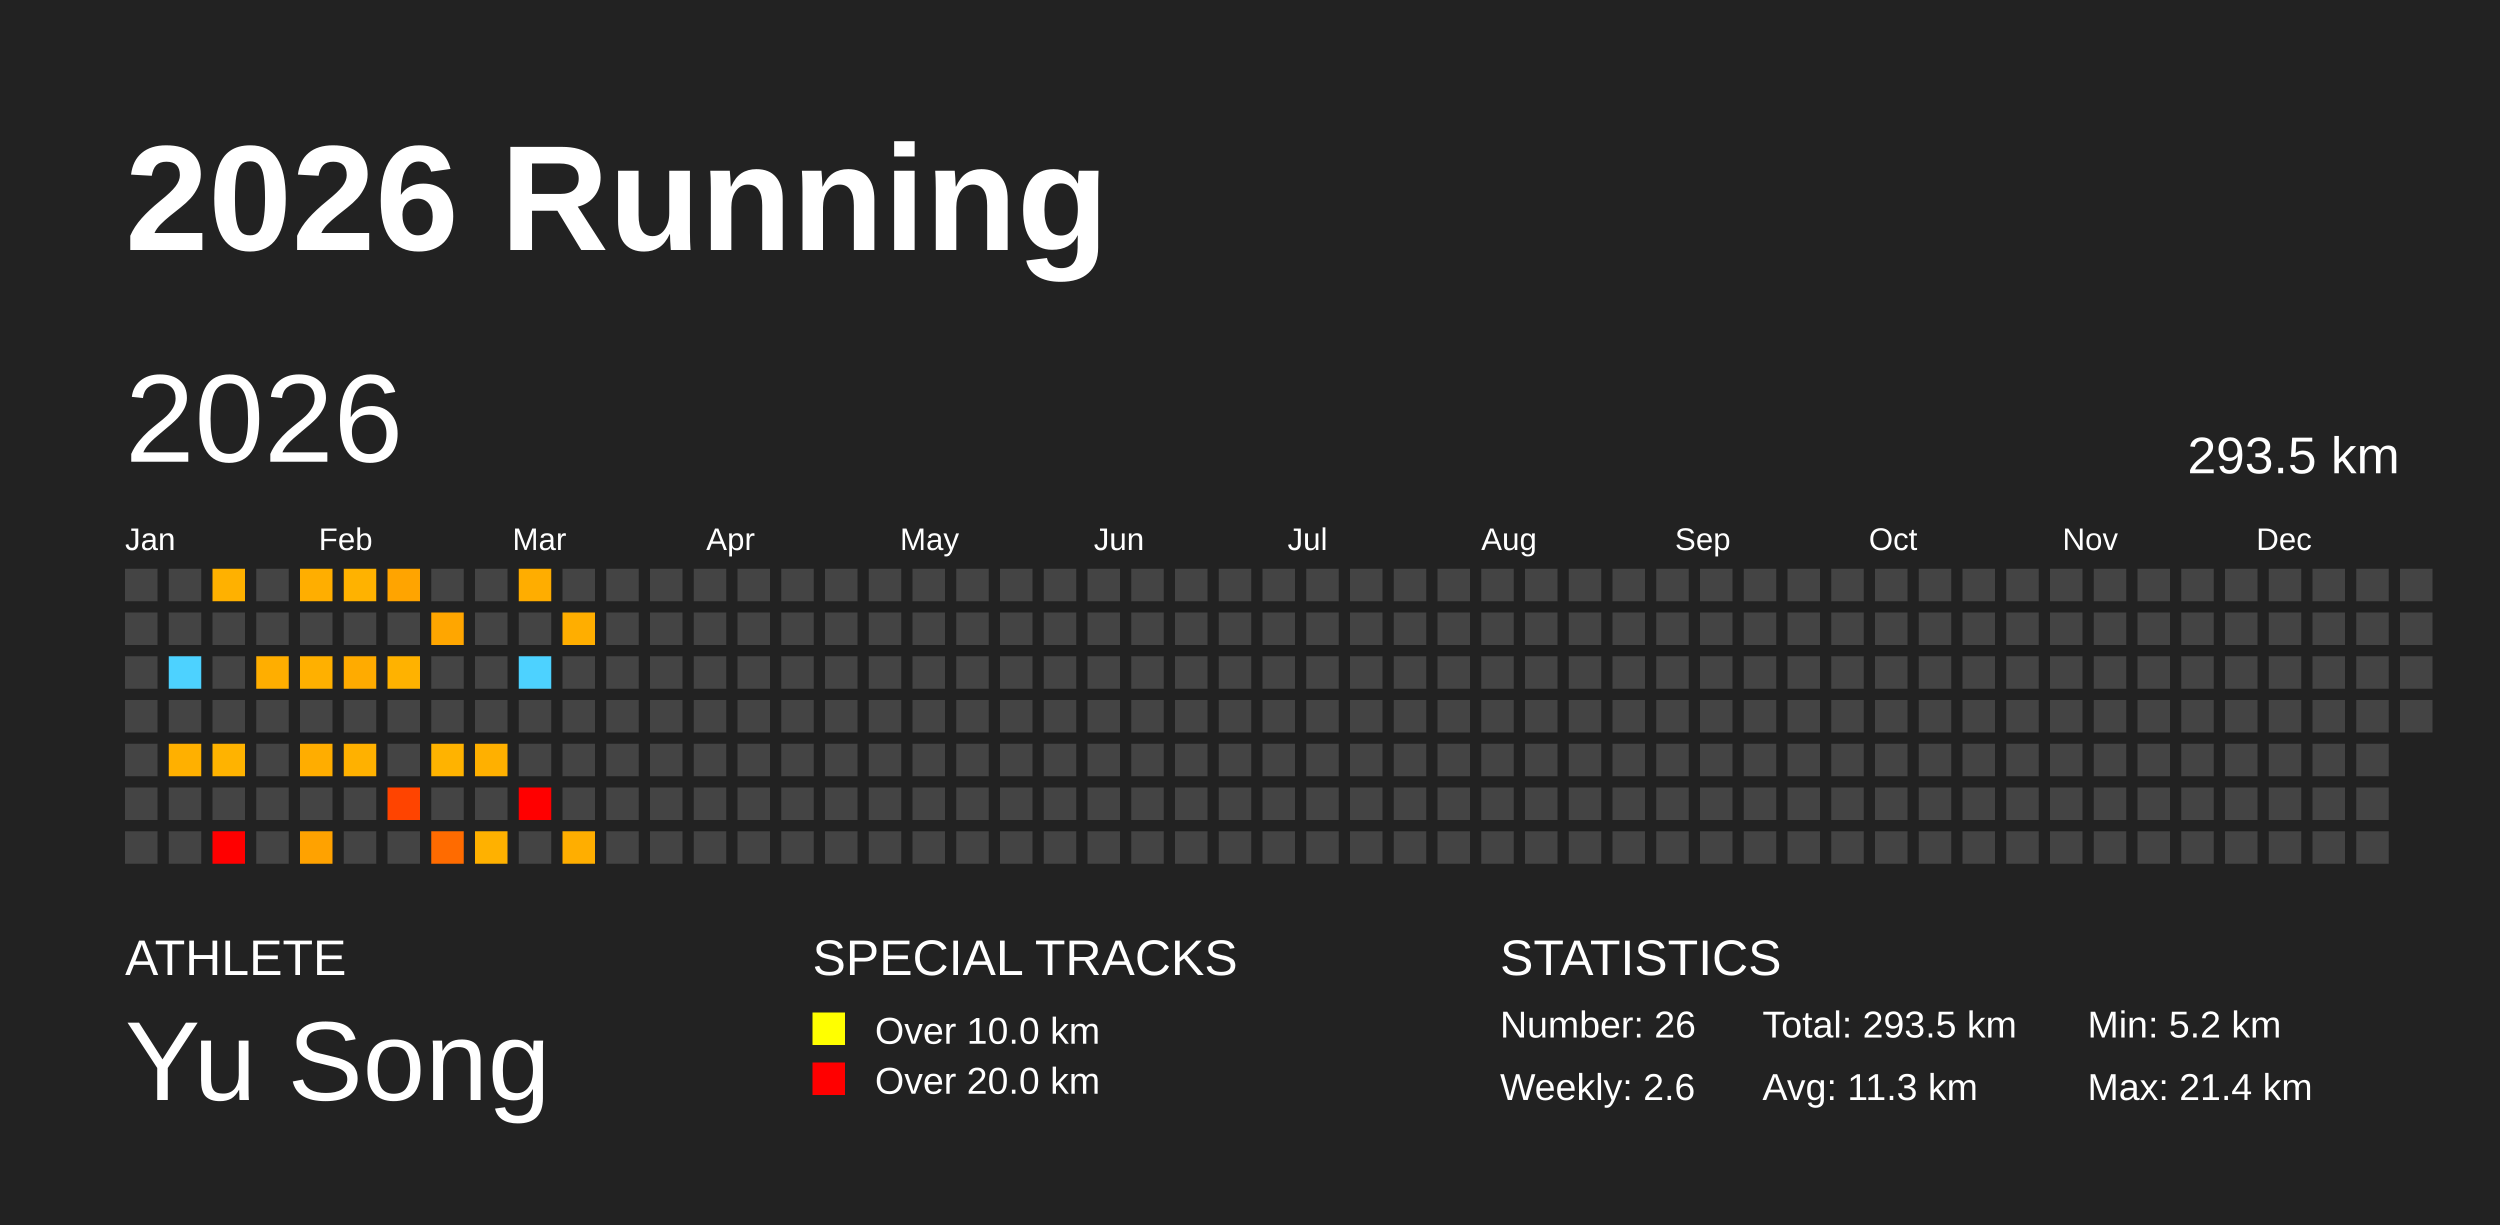
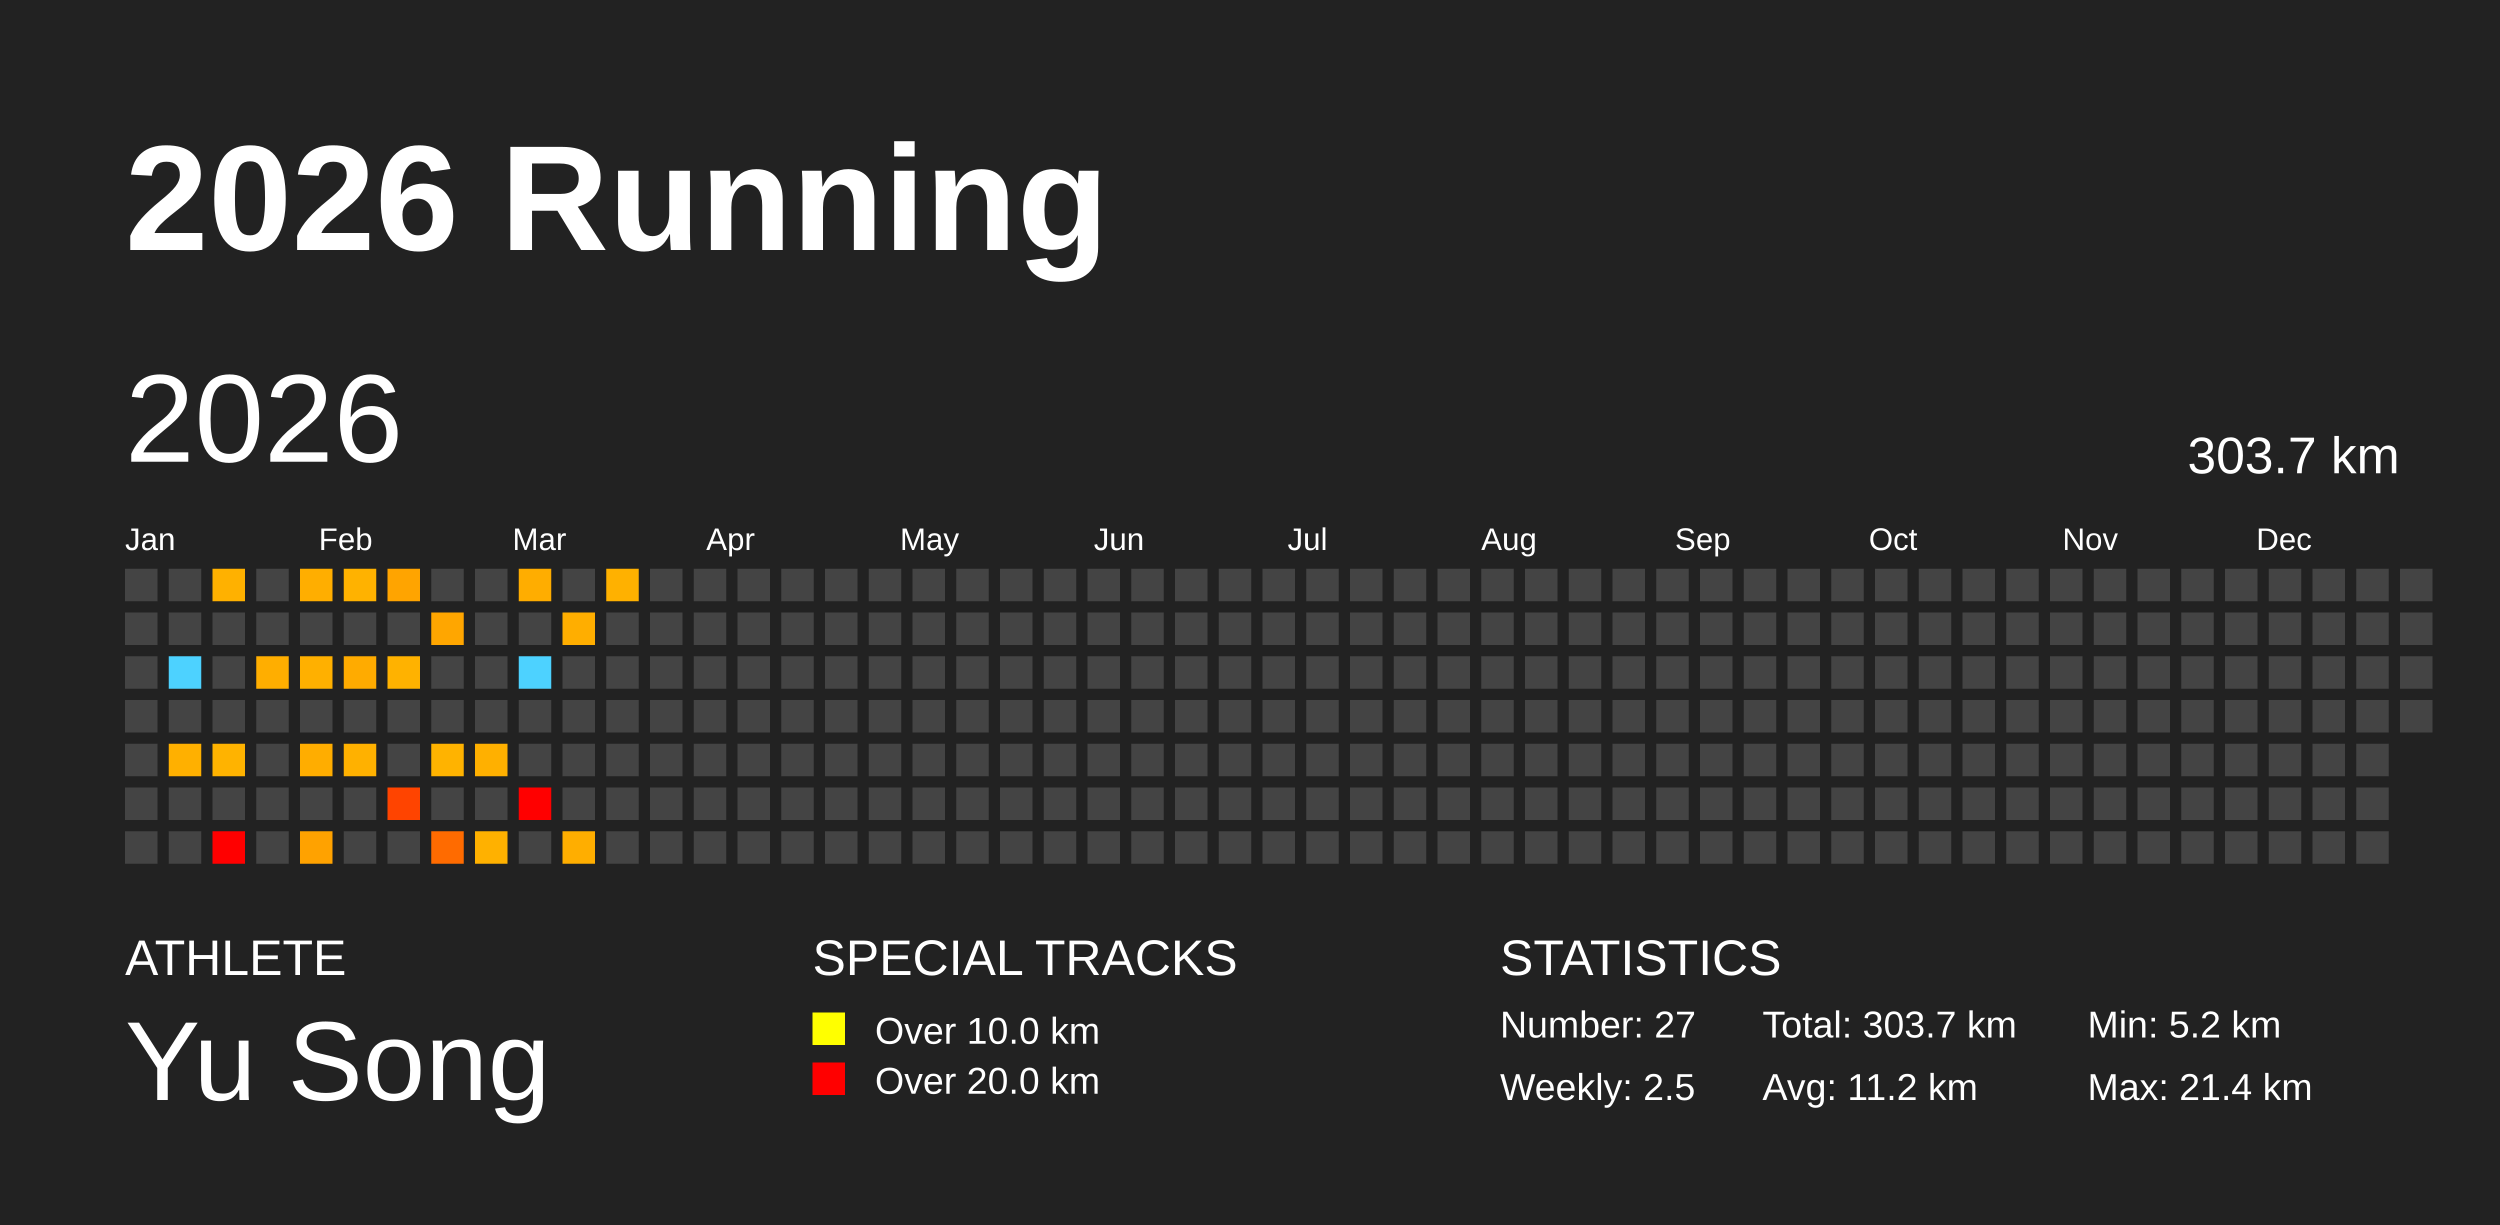
<svg xmlns="http://www.w3.org/2000/svg" baseProfile="full" height="98mm" version="1.1" viewBox="0,0,200,98" width="200mm">
  <defs />
  <rect fill="#222222" height="98" width="200" x="0" y="0" />
  <text fill="#FFFFFF" style="font-size:12px; font-family:Arial; font-weight:bold;" x="10" y="20">2026 Running</text>
  <text fill="#FFFFFF" style="font-size:4px; font-family:Arial" x="10" y="78">ATHLETE</text>
  <text fill="#FFFFFF" style="font-size:9px; font-family:Arial" x="10" y="88">Yu Song</text>
  <text fill="#FFFFFF" style="font-size:4px; font-family:Arial" x="65" y="78">SPECIAL TRACKS</text>
  <rect fill="yellow" height="2.6" width="2.6" x="65" y="81" />
  <text fill="#FFFFFF" style="font-size:3px; font-family:Arial" x="70" y="83.5">Over 10.0 km</text>
  <rect fill="red" height="2.6" width="2.6" x="65" y="85" />
  <text fill="#FFFFFF" style="font-size:3px; font-family:Arial" x="70" y="87.5">Over 20.0 km</text>
  <text fill="#FFFFFF" style="font-size:4px; font-family:Arial" x="120" y="78">STATISTICS</text>
-   <text fill="#FFFFFF" style="font-size:3px; font-family:Arial" x="120" y="83">Number: 26</text>
-   <text fill="#FFFFFF" style="font-size:3px; font-family:Arial" x="120" y="88">Weekly: 2.6</text>
-   <text fill="#FFFFFF" style="font-size:3px; font-family:Arial" x="141" y="83">Total: 293.5 km</text>
-   <text fill="#FFFFFF" style="font-size:3px; font-family:Arial" x="141" y="88">Avg: 11.3 km</text>
+   <text fill="#FFFFFF" style="font-size:3px; font-family:Arial" x="120" y="83">Number: 27</text>
+   <text fill="#FFFFFF" style="font-size:3px; font-family:Arial" x="120" y="88">Weekly: 2.5</text>
+   <text fill="#FFFFFF" style="font-size:3px; font-family:Arial" x="141" y="83">Total: 303.7 km</text>
+   <text fill="#FFFFFF" style="font-size:3px; font-family:Arial" x="141" y="88">Avg: 11.2 km</text>
  <text fill="#FFFFFF" style="font-size:3px; font-family:Arial" x="167" y="83">Min: 5.2 km</text>
  <text fill="#FFFFFF" style="font-size:3px; font-family:Arial" x="167" y="88">Max: 21.4 km</text>
  <text dominant-baseline="hanging" fill="#FFFFFF" style="font-size:10.0px; font-family:Arial;" x="10" y="30">2026</text>
-   <text dominant-baseline="hanging" fill="#FFFFFF" style="font-size:4.125px; font-family:Arial;" x="175" y="35">293.5 km</text>
+   <text dominant-baseline="hanging" fill="#FFFFFF" style="font-size:4.125px; font-family:Arial;" x="175" y="35">303.7 km</text>
  <text fill="#FFFFFF" style="font-size:2.5px; font-family:Arial" x="10.0" y="44">Jan</text>
  <text fill="#FFFFFF" style="font-size:2.5px; font-family:Arial" x="25.5" y="44">Feb</text>
  <text fill="#FFFFFF" style="font-size:2.5px; font-family:Arial" x="41.0" y="44">Mar</text>
  <text fill="#FFFFFF" style="font-size:2.5px; font-family:Arial" x="56.5" y="44">Apr</text>
  <text fill="#FFFFFF" style="font-size:2.5px; font-family:Arial" x="72.0" y="44">May</text>
  <text fill="#FFFFFF" style="font-size:2.5px; font-family:Arial" x="87.5" y="44">Jun</text>
  <text fill="#FFFFFF" style="font-size:2.5px; font-family:Arial" x="103.0" y="44">Jul</text>
  <text fill="#FFFFFF" style="font-size:2.5px; font-family:Arial" x="118.5" y="44">Aug</text>
  <text fill="#FFFFFF" style="font-size:2.5px; font-family:Arial" x="134.0" y="44">Sep</text>
  <text fill="#FFFFFF" style="font-size:2.5px; font-family:Arial" x="149.5" y="44">Oct</text>
  <text fill="#FFFFFF" style="font-size:2.5px; font-family:Arial" x="165.0" y="44">Nov</text>
  <text fill="#FFFFFF" style="font-size:2.5px; font-family:Arial" x="180.5" y="44">Dec</text>
  <rect fill="#444444" height="2.6" width="2.6" x="10.0" y="45.5" />
  <rect fill="#444444" height="2.6" width="2.6" x="10.0" y="49.0" />
  <rect fill="#444444" height="2.6" width="2.6" x="10.0" y="52.5" />
  <rect fill="#444444" height="2.6" width="2.6" x="10.0" y="56.0" />
  <rect fill="#444444" height="2.6" width="2.6" x="10.0" y="59.5" />
  <rect fill="#444444" height="2.6" width="2.6" x="10.0" y="63.0" />
  <rect fill="#444444" height="2.6" width="2.6" x="10.0" y="66.5" />
  <rect fill="#444444" height="2.6" width="2.6" x="13.5" y="45.5" />
  <rect fill="#444444" height="2.6" width="2.6" x="13.5" y="49.0" />
  <rect fill="#4dd2ff" height="2.6" width="2.6" x="13.5" y="52.5" />
  <rect fill="#444444" height="2.6" width="2.6" x="13.5" y="56.0" />
  <rect fill="#ffb000" height="2.6" width="2.6" x="13.5" y="59.5" />
  <rect fill="#444444" height="2.6" width="2.6" x="13.5" y="63.0" />
  <rect fill="#444444" height="2.6" width="2.6" x="13.5" y="66.5" />
  <rect fill="#ffb100" height="2.6" width="2.6" x="17.0" y="45.5" />
  <rect fill="#444444" height="2.6" width="2.6" x="17.0" y="49.0" />
  <rect fill="#444444" height="2.6" width="2.6" x="17.0" y="52.5" />
  <rect fill="#444444" height="2.6" width="2.6" x="17.0" y="56.0" />
  <rect fill="#ffb300" height="2.6" width="2.6" x="17.0" y="59.5" />
  <rect fill="#444444" height="2.6" width="2.6" x="17.0" y="63.0" />
  <rect fill="red" height="2.6" width="2.6" x="17.0" y="66.5" />
  <rect fill="#444444" height="2.6" width="2.6" x="20.5" y="45.5" />
  <rect fill="#444444" height="2.6" width="2.6" x="20.5" y="49.0" />
  <rect fill="#ffae00" height="2.6" width="2.6" x="20.5" y="52.5" />
  <rect fill="#444444" height="2.6" width="2.6" x="20.5" y="56.0" />
  <rect fill="#444444" height="2.6" width="2.6" x="20.5" y="59.5" />
  <rect fill="#444444" height="2.6" width="2.6" x="20.5" y="63.0" />
  <rect fill="#444444" height="2.6" width="2.6" x="20.5" y="66.5" />
  <rect fill="#ffae00" height="2.6" width="2.6" x="24.0" y="45.5" />
  <rect fill="#444444" height="2.6" width="2.6" x="24.0" y="49.0" />
  <rect fill="#ffb000" height="2.6" width="2.6" x="24.0" y="52.5" />
  <rect fill="#444444" height="2.6" width="2.6" x="24.0" y="56.0" />
  <rect fill="#ffad00" height="2.6" width="2.6" x="24.0" y="59.5" />
  <rect fill="#444444" height="2.6" width="2.6" x="24.0" y="63.0" />
  <rect fill="#ffa200" height="2.6" width="2.6" x="24.0" y="66.5" />
  <rect fill="#ffb200" height="2.6" width="2.6" x="27.5" y="45.5" />
  <rect fill="#444444" height="2.6" width="2.6" x="27.5" y="49.0" />
  <rect fill="#ffab00" height="2.6" width="2.6" x="27.5" y="52.5" />
  <rect fill="#444444" height="2.6" width="2.6" x="27.5" y="56.0" />
  <rect fill="#ffb100" height="2.6" width="2.6" x="27.5" y="59.5" />
  <rect fill="#444444" height="2.6" width="2.6" x="27.5" y="63.0" />
  <rect fill="#444444" height="2.6" width="2.6" x="27.5" y="66.5" />
  <rect fill="#ffa400" height="2.6" width="2.6" x="31.0" y="45.5" />
  <rect fill="#444444" height="2.6" width="2.6" x="31.0" y="49.0" />
  <rect fill="#ffb200" height="2.6" width="2.6" x="31.0" y="52.5" />
  <rect fill="#444444" height="2.6" width="2.6" x="31.0" y="56.0" />
  <rect fill="#444444" height="2.6" width="2.6" x="31.0" y="59.5" />
  <rect fill="#ff4400" height="2.6" width="2.6" x="31.0" y="63.0" />
  <rect fill="#444444" height="2.6" width="2.6" x="31.0" y="66.5" />
  <rect fill="#444444" height="2.6" width="2.6" x="34.5" y="45.5" />
  <rect fill="#ffa600" height="2.6" width="2.6" x="34.5" y="49.0" />
  <rect fill="#444444" height="2.6" width="2.6" x="34.5" y="52.5" />
  <rect fill="#444444" height="2.6" width="2.6" x="34.5" y="56.0" />
  <rect fill="#ffb300" height="2.6" width="2.6" x="34.5" y="59.5" />
  <rect fill="#444444" height="2.6" width="2.6" x="34.5" y="63.0" />
  <rect fill="#ff6b00" height="2.6" width="2.6" x="34.5" y="66.5" />
  <rect fill="#444444" height="2.6" width="2.6" x="38.0" y="45.5" />
  <rect fill="#444444" height="2.6" width="2.6" x="38.0" y="49.0" />
  <rect fill="#444444" height="2.6" width="2.6" x="38.0" y="52.5" />
  <rect fill="#444444" height="2.6" width="2.6" x="38.0" y="56.0" />
  <rect fill="#ffb000" height="2.6" width="2.6" x="38.0" y="59.5" />
  <rect fill="#444444" height="2.6" width="2.6" x="38.0" y="63.0" />
  <rect fill="#ffb100" height="2.6" width="2.6" x="38.0" y="66.5" />
  <rect fill="#ffad00" height="2.6" width="2.6" x="41.5" y="45.5" />
  <rect fill="#444444" height="2.6" width="2.6" x="41.5" y="49.0" />
  <rect fill="#4dd2ff" height="2.6" width="2.6" x="41.5" y="52.5" />
  <rect fill="#444444" height="2.6" width="2.6" x="41.5" y="56.0" />
  <rect fill="#444444" height="2.6" width="2.6" x="41.5" y="59.5" />
  <rect fill="red" height="2.6" width="2.6" x="41.5" y="63.0" />
  <rect fill="#444444" height="2.6" width="2.6" x="41.5" y="66.5" />
  <rect fill="#444444" height="2.6" width="2.6" x="45.0" y="45.5" />
  <rect fill="#ffae00" height="2.6" width="2.6" x="45.0" y="49.0" />
  <rect fill="#444444" height="2.6" width="2.6" x="45.0" y="52.5" />
  <rect fill="#444444" height="2.6" width="2.6" x="45.0" y="56.0" />
  <rect fill="#444444" height="2.6" width="2.6" x="45.0" y="59.5" />
  <rect fill="#444444" height="2.6" width="2.6" x="45.0" y="63.0" />
  <rect fill="#ffae00" height="2.6" width="2.6" x="45.0" y="66.5" />
-   <rect fill="#444444" height="2.6" width="2.6" x="48.5" y="45.5" />
+   <rect fill="#ffb100" height="2.6" width="2.6" x="48.5" y="45.5" />
  <rect fill="#444444" height="2.6" width="2.6" x="48.5" y="49.0" />
  <rect fill="#444444" height="2.6" width="2.6" x="48.5" y="52.5" />
  <rect fill="#444444" height="2.6" width="2.6" x="48.5" y="56.0" />
  <rect fill="#444444" height="2.6" width="2.6" x="48.5" y="59.5" />
  <rect fill="#444444" height="2.6" width="2.6" x="48.5" y="63.0" />
  <rect fill="#444444" height="2.6" width="2.6" x="48.5" y="66.5" />
  <rect fill="#444444" height="2.6" width="2.6" x="52.0" y="45.5" />
  <rect fill="#444444" height="2.6" width="2.6" x="52.0" y="49.0" />
  <rect fill="#444444" height="2.6" width="2.6" x="52.0" y="52.5" />
  <rect fill="#444444" height="2.6" width="2.6" x="52.0" y="56.0" />
  <rect fill="#444444" height="2.6" width="2.6" x="52.0" y="59.5" />
  <rect fill="#444444" height="2.6" width="2.6" x="52.0" y="63.0" />
  <rect fill="#444444" height="2.6" width="2.6" x="52.0" y="66.5" />
  <rect fill="#444444" height="2.6" width="2.6" x="55.5" y="45.5" />
  <rect fill="#444444" height="2.6" width="2.6" x="55.5" y="49.0" />
  <rect fill="#444444" height="2.6" width="2.6" x="55.5" y="52.5" />
  <rect fill="#444444" height="2.6" width="2.6" x="55.5" y="56.0" />
  <rect fill="#444444" height="2.6" width="2.6" x="55.5" y="59.5" />
  <rect fill="#444444" height="2.6" width="2.6" x="55.5" y="63.0" />
  <rect fill="#444444" height="2.6" width="2.6" x="55.5" y="66.5" />
  <rect fill="#444444" height="2.6" width="2.6" x="59.0" y="45.5" />
  <rect fill="#444444" height="2.6" width="2.6" x="59.0" y="49.0" />
  <rect fill="#444444" height="2.6" width="2.6" x="59.0" y="52.5" />
  <rect fill="#444444" height="2.6" width="2.6" x="59.0" y="56.0" />
  <rect fill="#444444" height="2.6" width="2.6" x="59.0" y="59.5" />
  <rect fill="#444444" height="2.6" width="2.6" x="59.0" y="63.0" />
  <rect fill="#444444" height="2.6" width="2.6" x="59.0" y="66.5" />
  <rect fill="#444444" height="2.6" width="2.6" x="62.5" y="45.5" />
  <rect fill="#444444" height="2.6" width="2.6" x="62.5" y="49.0" />
  <rect fill="#444444" height="2.6" width="2.6" x="62.5" y="52.5" />
  <rect fill="#444444" height="2.6" width="2.6" x="62.5" y="56.0" />
  <rect fill="#444444" height="2.6" width="2.6" x="62.5" y="59.5" />
  <rect fill="#444444" height="2.6" width="2.6" x="62.5" y="63.0" />
  <rect fill="#444444" height="2.6" width="2.6" x="62.5" y="66.5" />
  <rect fill="#444444" height="2.6" width="2.6" x="66.0" y="45.5" />
  <rect fill="#444444" height="2.6" width="2.6" x="66.0" y="49.0" />
  <rect fill="#444444" height="2.6" width="2.6" x="66.0" y="52.5" />
  <rect fill="#444444" height="2.6" width="2.6" x="66.0" y="56.0" />
  <rect fill="#444444" height="2.6" width="2.6" x="66.0" y="59.5" />
  <rect fill="#444444" height="2.6" width="2.6" x="66.0" y="63.0" />
  <rect fill="#444444" height="2.6" width="2.6" x="66.0" y="66.5" />
  <rect fill="#444444" height="2.6" width="2.6" x="69.5" y="45.5" />
  <rect fill="#444444" height="2.6" width="2.6" x="69.5" y="49.0" />
  <rect fill="#444444" height="2.6" width="2.6" x="69.5" y="52.5" />
  <rect fill="#444444" height="2.6" width="2.6" x="69.5" y="56.0" />
  <rect fill="#444444" height="2.6" width="2.6" x="69.5" y="59.5" />
  <rect fill="#444444" height="2.6" width="2.6" x="69.5" y="63.0" />
  <rect fill="#444444" height="2.6" width="2.6" x="69.5" y="66.5" />
  <rect fill="#444444" height="2.6" width="2.6" x="73.0" y="45.5" />
  <rect fill="#444444" height="2.6" width="2.6" x="73.0" y="49.0" />
  <rect fill="#444444" height="2.6" width="2.6" x="73.0" y="52.5" />
  <rect fill="#444444" height="2.6" width="2.6" x="73.0" y="56.0" />
  <rect fill="#444444" height="2.6" width="2.6" x="73.0" y="59.5" />
  <rect fill="#444444" height="2.6" width="2.6" x="73.0" y="63.0" />
  <rect fill="#444444" height="2.6" width="2.6" x="73.0" y="66.5" />
  <rect fill="#444444" height="2.6" width="2.6" x="76.5" y="45.5" />
  <rect fill="#444444" height="2.6" width="2.6" x="76.5" y="49.0" />
  <rect fill="#444444" height="2.6" width="2.6" x="76.5" y="52.5" />
  <rect fill="#444444" height="2.6" width="2.6" x="76.5" y="56.0" />
  <rect fill="#444444" height="2.6" width="2.6" x="76.5" y="59.5" />
  <rect fill="#444444" height="2.6" width="2.6" x="76.5" y="63.0" />
  <rect fill="#444444" height="2.6" width="2.6" x="76.5" y="66.5" />
  <rect fill="#444444" height="2.6" width="2.6" x="80.0" y="45.5" />
  <rect fill="#444444" height="2.6" width="2.6" x="80.0" y="49.0" />
  <rect fill="#444444" height="2.6" width="2.6" x="80.0" y="52.5" />
  <rect fill="#444444" height="2.6" width="2.6" x="80.0" y="56.0" />
  <rect fill="#444444" height="2.6" width="2.6" x="80.0" y="59.5" />
  <rect fill="#444444" height="2.6" width="2.6" x="80.0" y="63.0" />
  <rect fill="#444444" height="2.6" width="2.6" x="80.0" y="66.5" />
  <rect fill="#444444" height="2.6" width="2.6" x="83.5" y="45.5" />
  <rect fill="#444444" height="2.6" width="2.6" x="83.5" y="49.0" />
  <rect fill="#444444" height="2.6" width="2.6" x="83.5" y="52.5" />
  <rect fill="#444444" height="2.6" width="2.6" x="83.5" y="56.0" />
  <rect fill="#444444" height="2.6" width="2.6" x="83.5" y="59.5" />
  <rect fill="#444444" height="2.6" width="2.6" x="83.5" y="63.0" />
  <rect fill="#444444" height="2.6" width="2.6" x="83.5" y="66.5" />
  <rect fill="#444444" height="2.6" width="2.6" x="87.0" y="45.5" />
  <rect fill="#444444" height="2.6" width="2.6" x="87.0" y="49.0" />
  <rect fill="#444444" height="2.6" width="2.6" x="87.0" y="52.5" />
  <rect fill="#444444" height="2.6" width="2.6" x="87.0" y="56.0" />
  <rect fill="#444444" height="2.6" width="2.6" x="87.0" y="59.5" />
  <rect fill="#444444" height="2.6" width="2.6" x="87.0" y="63.0" />
  <rect fill="#444444" height="2.6" width="2.6" x="87.0" y="66.5" />
  <rect fill="#444444" height="2.6" width="2.6" x="90.5" y="45.5" />
  <rect fill="#444444" height="2.6" width="2.6" x="90.5" y="49.0" />
  <rect fill="#444444" height="2.6" width="2.6" x="90.5" y="52.5" />
  <rect fill="#444444" height="2.6" width="2.6" x="90.5" y="56.0" />
  <rect fill="#444444" height="2.6" width="2.6" x="90.5" y="59.5" />
  <rect fill="#444444" height="2.6" width="2.6" x="90.5" y="63.0" />
  <rect fill="#444444" height="2.6" width="2.6" x="90.5" y="66.5" />
  <rect fill="#444444" height="2.6" width="2.6" x="94.0" y="45.5" />
  <rect fill="#444444" height="2.6" width="2.6" x="94.0" y="49.0" />
  <rect fill="#444444" height="2.6" width="2.6" x="94.0" y="52.5" />
  <rect fill="#444444" height="2.6" width="2.6" x="94.0" y="56.0" />
  <rect fill="#444444" height="2.6" width="2.6" x="94.0" y="59.5" />
  <rect fill="#444444" height="2.6" width="2.6" x="94.0" y="63.0" />
  <rect fill="#444444" height="2.6" width="2.6" x="94.0" y="66.5" />
  <rect fill="#444444" height="2.6" width="2.6" x="97.5" y="45.5" />
  <rect fill="#444444" height="2.6" width="2.6" x="97.5" y="49.0" />
  <rect fill="#444444" height="2.6" width="2.6" x="97.5" y="52.5" />
  <rect fill="#444444" height="2.6" width="2.6" x="97.5" y="56.0" />
  <rect fill="#444444" height="2.6" width="2.6" x="97.5" y="59.5" />
  <rect fill="#444444" height="2.6" width="2.6" x="97.5" y="63.0" />
  <rect fill="#444444" height="2.6" width="2.6" x="97.5" y="66.5" />
  <rect fill="#444444" height="2.6" width="2.6" x="101.0" y="45.5" />
  <rect fill="#444444" height="2.6" width="2.6" x="101.0" y="49.0" />
  <rect fill="#444444" height="2.6" width="2.6" x="101.0" y="52.5" />
  <rect fill="#444444" height="2.6" width="2.6" x="101.0" y="56.0" />
  <rect fill="#444444" height="2.6" width="2.6" x="101.0" y="59.5" />
  <rect fill="#444444" height="2.6" width="2.6" x="101.0" y="63.0" />
  <rect fill="#444444" height="2.6" width="2.6" x="101.0" y="66.5" />
  <rect fill="#444444" height="2.6" width="2.6" x="104.5" y="45.5" />
  <rect fill="#444444" height="2.6" width="2.6" x="104.5" y="49.0" />
  <rect fill="#444444" height="2.6" width="2.6" x="104.5" y="52.5" />
  <rect fill="#444444" height="2.6" width="2.6" x="104.5" y="56.0" />
  <rect fill="#444444" height="2.6" width="2.6" x="104.5" y="59.5" />
  <rect fill="#444444" height="2.6" width="2.6" x="104.5" y="63.0" />
  <rect fill="#444444" height="2.6" width="2.6" x="104.5" y="66.5" />
  <rect fill="#444444" height="2.6" width="2.6" x="108.0" y="45.5" />
  <rect fill="#444444" height="2.6" width="2.6" x="108.0" y="49.0" />
  <rect fill="#444444" height="2.6" width="2.6" x="108.0" y="52.5" />
  <rect fill="#444444" height="2.6" width="2.6" x="108.0" y="56.0" />
  <rect fill="#444444" height="2.6" width="2.6" x="108.0" y="59.5" />
  <rect fill="#444444" height="2.6" width="2.6" x="108.0" y="63.0" />
  <rect fill="#444444" height="2.6" width="2.6" x="108.0" y="66.5" />
  <rect fill="#444444" height="2.6" width="2.6" x="111.5" y="45.5" />
  <rect fill="#444444" height="2.6" width="2.6" x="111.5" y="49.0" />
  <rect fill="#444444" height="2.6" width="2.6" x="111.5" y="52.5" />
  <rect fill="#444444" height="2.6" width="2.6" x="111.5" y="56.0" />
  <rect fill="#444444" height="2.6" width="2.6" x="111.5" y="59.5" />
  <rect fill="#444444" height="2.6" width="2.6" x="111.5" y="63.0" />
  <rect fill="#444444" height="2.6" width="2.6" x="111.5" y="66.5" />
  <rect fill="#444444" height="2.6" width="2.6" x="115.0" y="45.5" />
  <rect fill="#444444" height="2.6" width="2.6" x="115.0" y="49.0" />
  <rect fill="#444444" height="2.6" width="2.6" x="115.0" y="52.5" />
  <rect fill="#444444" height="2.6" width="2.6" x="115.0" y="56.0" />
  <rect fill="#444444" height="2.6" width="2.6" x="115.0" y="59.5" />
  <rect fill="#444444" height="2.6" width="2.6" x="115.0" y="63.0" />
  <rect fill="#444444" height="2.6" width="2.6" x="115.0" y="66.5" />
  <rect fill="#444444" height="2.6" width="2.6" x="118.5" y="45.5" />
  <rect fill="#444444" height="2.6" width="2.6" x="118.5" y="49.0" />
  <rect fill="#444444" height="2.6" width="2.6" x="118.5" y="52.5" />
  <rect fill="#444444" height="2.6" width="2.6" x="118.5" y="56.0" />
  <rect fill="#444444" height="2.6" width="2.6" x="118.5" y="59.5" />
  <rect fill="#444444" height="2.6" width="2.6" x="118.5" y="63.0" />
  <rect fill="#444444" height="2.6" width="2.6" x="118.5" y="66.5" />
  <rect fill="#444444" height="2.6" width="2.6" x="122.0" y="45.5" />
  <rect fill="#444444" height="2.6" width="2.6" x="122.0" y="49.0" />
  <rect fill="#444444" height="2.6" width="2.6" x="122.0" y="52.5" />
  <rect fill="#444444" height="2.6" width="2.6" x="122.0" y="56.0" />
  <rect fill="#444444" height="2.6" width="2.6" x="122.0" y="59.5" />
  <rect fill="#444444" height="2.6" width="2.6" x="122.0" y="63.0" />
  <rect fill="#444444" height="2.6" width="2.6" x="122.0" y="66.5" />
  <rect fill="#444444" height="2.6" width="2.6" x="125.5" y="45.5" />
  <rect fill="#444444" height="2.6" width="2.6" x="125.5" y="49.0" />
  <rect fill="#444444" height="2.6" width="2.6" x="125.5" y="52.5" />
  <rect fill="#444444" height="2.6" width="2.6" x="125.5" y="56.0" />
  <rect fill="#444444" height="2.6" width="2.6" x="125.5" y="59.5" />
  <rect fill="#444444" height="2.6" width="2.6" x="125.5" y="63.0" />
  <rect fill="#444444" height="2.6" width="2.6" x="125.5" y="66.5" />
  <rect fill="#444444" height="2.6" width="2.6" x="129.0" y="45.5" />
  <rect fill="#444444" height="2.6" width="2.6" x="129.0" y="49.0" />
  <rect fill="#444444" height="2.6" width="2.6" x="129.0" y="52.5" />
  <rect fill="#444444" height="2.6" width="2.6" x="129.0" y="56.0" />
  <rect fill="#444444" height="2.6" width="2.6" x="129.0" y="59.5" />
  <rect fill="#444444" height="2.6" width="2.6" x="129.0" y="63.0" />
  <rect fill="#444444" height="2.6" width="2.6" x="129.0" y="66.5" />
  <rect fill="#444444" height="2.6" width="2.6" x="132.5" y="45.5" />
  <rect fill="#444444" height="2.6" width="2.6" x="132.5" y="49.0" />
  <rect fill="#444444" height="2.6" width="2.6" x="132.5" y="52.5" />
  <rect fill="#444444" height="2.6" width="2.6" x="132.5" y="56.0" />
  <rect fill="#444444" height="2.6" width="2.6" x="132.5" y="59.5" />
  <rect fill="#444444" height="2.6" width="2.6" x="132.5" y="63.0" />
  <rect fill="#444444" height="2.6" width="2.6" x="132.5" y="66.5" />
  <rect fill="#444444" height="2.6" width="2.6" x="136.0" y="45.5" />
  <rect fill="#444444" height="2.6" width="2.6" x="136.0" y="49.0" />
  <rect fill="#444444" height="2.6" width="2.6" x="136.0" y="52.5" />
  <rect fill="#444444" height="2.6" width="2.6" x="136.0" y="56.0" />
  <rect fill="#444444" height="2.6" width="2.6" x="136.0" y="59.5" />
  <rect fill="#444444" height="2.6" width="2.6" x="136.0" y="63.0" />
  <rect fill="#444444" height="2.6" width="2.6" x="136.0" y="66.5" />
  <rect fill="#444444" height="2.6" width="2.6" x="139.5" y="45.5" />
  <rect fill="#444444" height="2.6" width="2.6" x="139.5" y="49.0" />
  <rect fill="#444444" height="2.6" width="2.6" x="139.5" y="52.5" />
  <rect fill="#444444" height="2.6" width="2.6" x="139.5" y="56.0" />
  <rect fill="#444444" height="2.6" width="2.6" x="139.5" y="59.5" />
  <rect fill="#444444" height="2.6" width="2.6" x="139.5" y="63.0" />
  <rect fill="#444444" height="2.6" width="2.6" x="139.5" y="66.5" />
  <rect fill="#444444" height="2.6" width="2.6" x="143.0" y="45.5" />
  <rect fill="#444444" height="2.6" width="2.6" x="143.0" y="49.0" />
  <rect fill="#444444" height="2.6" width="2.6" x="143.0" y="52.5" />
  <rect fill="#444444" height="2.6" width="2.6" x="143.0" y="56.0" />
  <rect fill="#444444" height="2.6" width="2.6" x="143.0" y="59.5" />
  <rect fill="#444444" height="2.6" width="2.6" x="143.0" y="63.0" />
  <rect fill="#444444" height="2.6" width="2.6" x="143.0" y="66.5" />
  <rect fill="#444444" height="2.6" width="2.6" x="146.5" y="45.5" />
  <rect fill="#444444" height="2.6" width="2.6" x="146.5" y="49.0" />
  <rect fill="#444444" height="2.6" width="2.6" x="146.5" y="52.5" />
  <rect fill="#444444" height="2.6" width="2.6" x="146.5" y="56.0" />
  <rect fill="#444444" height="2.6" width="2.6" x="146.5" y="59.5" />
  <rect fill="#444444" height="2.6" width="2.6" x="146.5" y="63.0" />
  <rect fill="#444444" height="2.6" width="2.6" x="146.5" y="66.5" />
  <rect fill="#444444" height="2.6" width="2.6" x="150.0" y="45.5" />
  <rect fill="#444444" height="2.6" width="2.6" x="150.0" y="49.0" />
  <rect fill="#444444" height="2.6" width="2.6" x="150.0" y="52.5" />
  <rect fill="#444444" height="2.6" width="2.6" x="150.0" y="56.0" />
  <rect fill="#444444" height="2.6" width="2.6" x="150.0" y="59.5" />
  <rect fill="#444444" height="2.6" width="2.6" x="150.0" y="63.0" />
  <rect fill="#444444" height="2.6" width="2.6" x="150.0" y="66.5" />
  <rect fill="#444444" height="2.6" width="2.6" x="153.5" y="45.5" />
  <rect fill="#444444" height="2.6" width="2.6" x="153.5" y="49.0" />
  <rect fill="#444444" height="2.6" width="2.6" x="153.5" y="52.5" />
  <rect fill="#444444" height="2.6" width="2.6" x="153.5" y="56.0" />
  <rect fill="#444444" height="2.6" width="2.6" x="153.5" y="59.5" />
  <rect fill="#444444" height="2.6" width="2.6" x="153.5" y="63.0" />
  <rect fill="#444444" height="2.6" width="2.6" x="153.5" y="66.5" />
  <rect fill="#444444" height="2.6" width="2.6" x="157.0" y="45.5" />
  <rect fill="#444444" height="2.6" width="2.6" x="157.0" y="49.0" />
  <rect fill="#444444" height="2.6" width="2.6" x="157.0" y="52.5" />
  <rect fill="#444444" height="2.6" width="2.6" x="157.0" y="56.0" />
  <rect fill="#444444" height="2.6" width="2.6" x="157.0" y="59.5" />
  <rect fill="#444444" height="2.6" width="2.6" x="157.0" y="63.0" />
  <rect fill="#444444" height="2.6" width="2.6" x="157.0" y="66.5" />
  <rect fill="#444444" height="2.6" width="2.6" x="160.5" y="45.5" />
  <rect fill="#444444" height="2.6" width="2.6" x="160.5" y="49.0" />
  <rect fill="#444444" height="2.6" width="2.6" x="160.5" y="52.5" />
  <rect fill="#444444" height="2.6" width="2.6" x="160.5" y="56.0" />
  <rect fill="#444444" height="2.6" width="2.6" x="160.5" y="59.5" />
  <rect fill="#444444" height="2.6" width="2.6" x="160.5" y="63.0" />
  <rect fill="#444444" height="2.6" width="2.6" x="160.5" y="66.5" />
  <rect fill="#444444" height="2.6" width="2.6" x="164.0" y="45.5" />
  <rect fill="#444444" height="2.6" width="2.6" x="164.0" y="49.0" />
  <rect fill="#444444" height="2.6" width="2.6" x="164.0" y="52.5" />
  <rect fill="#444444" height="2.6" width="2.6" x="164.0" y="56.0" />
  <rect fill="#444444" height="2.6" width="2.6" x="164.0" y="59.5" />
  <rect fill="#444444" height="2.6" width="2.6" x="164.0" y="63.0" />
  <rect fill="#444444" height="2.6" width="2.6" x="164.0" y="66.5" />
  <rect fill="#444444" height="2.6" width="2.6" x="167.5" y="45.5" />
  <rect fill="#444444" height="2.6" width="2.6" x="167.5" y="49.0" />
  <rect fill="#444444" height="2.6" width="2.6" x="167.5" y="52.5" />
  <rect fill="#444444" height="2.6" width="2.6" x="167.5" y="56.0" />
  <rect fill="#444444" height="2.6" width="2.6" x="167.5" y="59.5" />
  <rect fill="#444444" height="2.6" width="2.6" x="167.5" y="63.0" />
  <rect fill="#444444" height="2.6" width="2.6" x="167.5" y="66.5" />
  <rect fill="#444444" height="2.6" width="2.6" x="171.0" y="45.5" />
  <rect fill="#444444" height="2.6" width="2.6" x="171.0" y="49.0" />
  <rect fill="#444444" height="2.6" width="2.6" x="171.0" y="52.5" />
  <rect fill="#444444" height="2.6" width="2.6" x="171.0" y="56.0" />
  <rect fill="#444444" height="2.6" width="2.6" x="171.0" y="59.5" />
  <rect fill="#444444" height="2.6" width="2.6" x="171.0" y="63.0" />
  <rect fill="#444444" height="2.6" width="2.6" x="171.0" y="66.5" />
  <rect fill="#444444" height="2.6" width="2.6" x="174.5" y="45.5" />
  <rect fill="#444444" height="2.6" width="2.6" x="174.5" y="49.0" />
  <rect fill="#444444" height="2.6" width="2.6" x="174.5" y="52.5" />
  <rect fill="#444444" height="2.6" width="2.6" x="174.5" y="56.0" />
  <rect fill="#444444" height="2.6" width="2.6" x="174.5" y="59.5" />
  <rect fill="#444444" height="2.6" width="2.6" x="174.5" y="63.0" />
  <rect fill="#444444" height="2.6" width="2.6" x="174.5" y="66.5" />
  <rect fill="#444444" height="2.6" width="2.6" x="178.0" y="45.5" />
  <rect fill="#444444" height="2.6" width="2.6" x="178.0" y="49.0" />
  <rect fill="#444444" height="2.6" width="2.6" x="178.0" y="52.5" />
  <rect fill="#444444" height="2.6" width="2.6" x="178.0" y="56.0" />
  <rect fill="#444444" height="2.6" width="2.6" x="178.0" y="59.5" />
  <rect fill="#444444" height="2.6" width="2.6" x="178.0" y="63.0" />
  <rect fill="#444444" height="2.6" width="2.6" x="178.0" y="66.5" />
  <rect fill="#444444" height="2.6" width="2.6" x="181.5" y="45.5" />
  <rect fill="#444444" height="2.6" width="2.6" x="181.5" y="49.0" />
  <rect fill="#444444" height="2.6" width="2.6" x="181.5" y="52.5" />
  <rect fill="#444444" height="2.6" width="2.6" x="181.5" y="56.0" />
  <rect fill="#444444" height="2.6" width="2.6" x="181.5" y="59.5" />
  <rect fill="#444444" height="2.6" width="2.6" x="181.5" y="63.0" />
  <rect fill="#444444" height="2.6" width="2.6" x="181.5" y="66.5" />
  <rect fill="#444444" height="2.6" width="2.6" x="185.0" y="45.5" />
  <rect fill="#444444" height="2.6" width="2.6" x="185.0" y="49.0" />
  <rect fill="#444444" height="2.6" width="2.6" x="185.0" y="52.5" />
  <rect fill="#444444" height="2.6" width="2.6" x="185.0" y="56.0" />
  <rect fill="#444444" height="2.6" width="2.6" x="185.0" y="59.5" />
  <rect fill="#444444" height="2.6" width="2.6" x="185.0" y="63.0" />
  <rect fill="#444444" height="2.6" width="2.6" x="185.0" y="66.5" />
  <rect fill="#444444" height="2.6" width="2.6" x="188.5" y="45.5" />
  <rect fill="#444444" height="2.6" width="2.6" x="188.5" y="49.0" />
  <rect fill="#444444" height="2.6" width="2.6" x="188.5" y="52.5" />
  <rect fill="#444444" height="2.6" width="2.6" x="188.5" y="56.0" />
  <rect fill="#444444" height="2.6" width="2.6" x="188.5" y="59.5" />
  <rect fill="#444444" height="2.6" width="2.6" x="188.5" y="63.0" />
  <rect fill="#444444" height="2.6" width="2.6" x="188.5" y="66.5" />
  <rect fill="#444444" height="2.6" width="2.6" x="192.0" y="45.5" />
  <rect fill="#444444" height="2.6" width="2.6" x="192.0" y="49.0" />
  <rect fill="#444444" height="2.6" width="2.6" x="192.0" y="52.5" />
  <rect fill="#444444" height="2.6" width="2.6" x="192.0" y="56.0" />
</svg>
